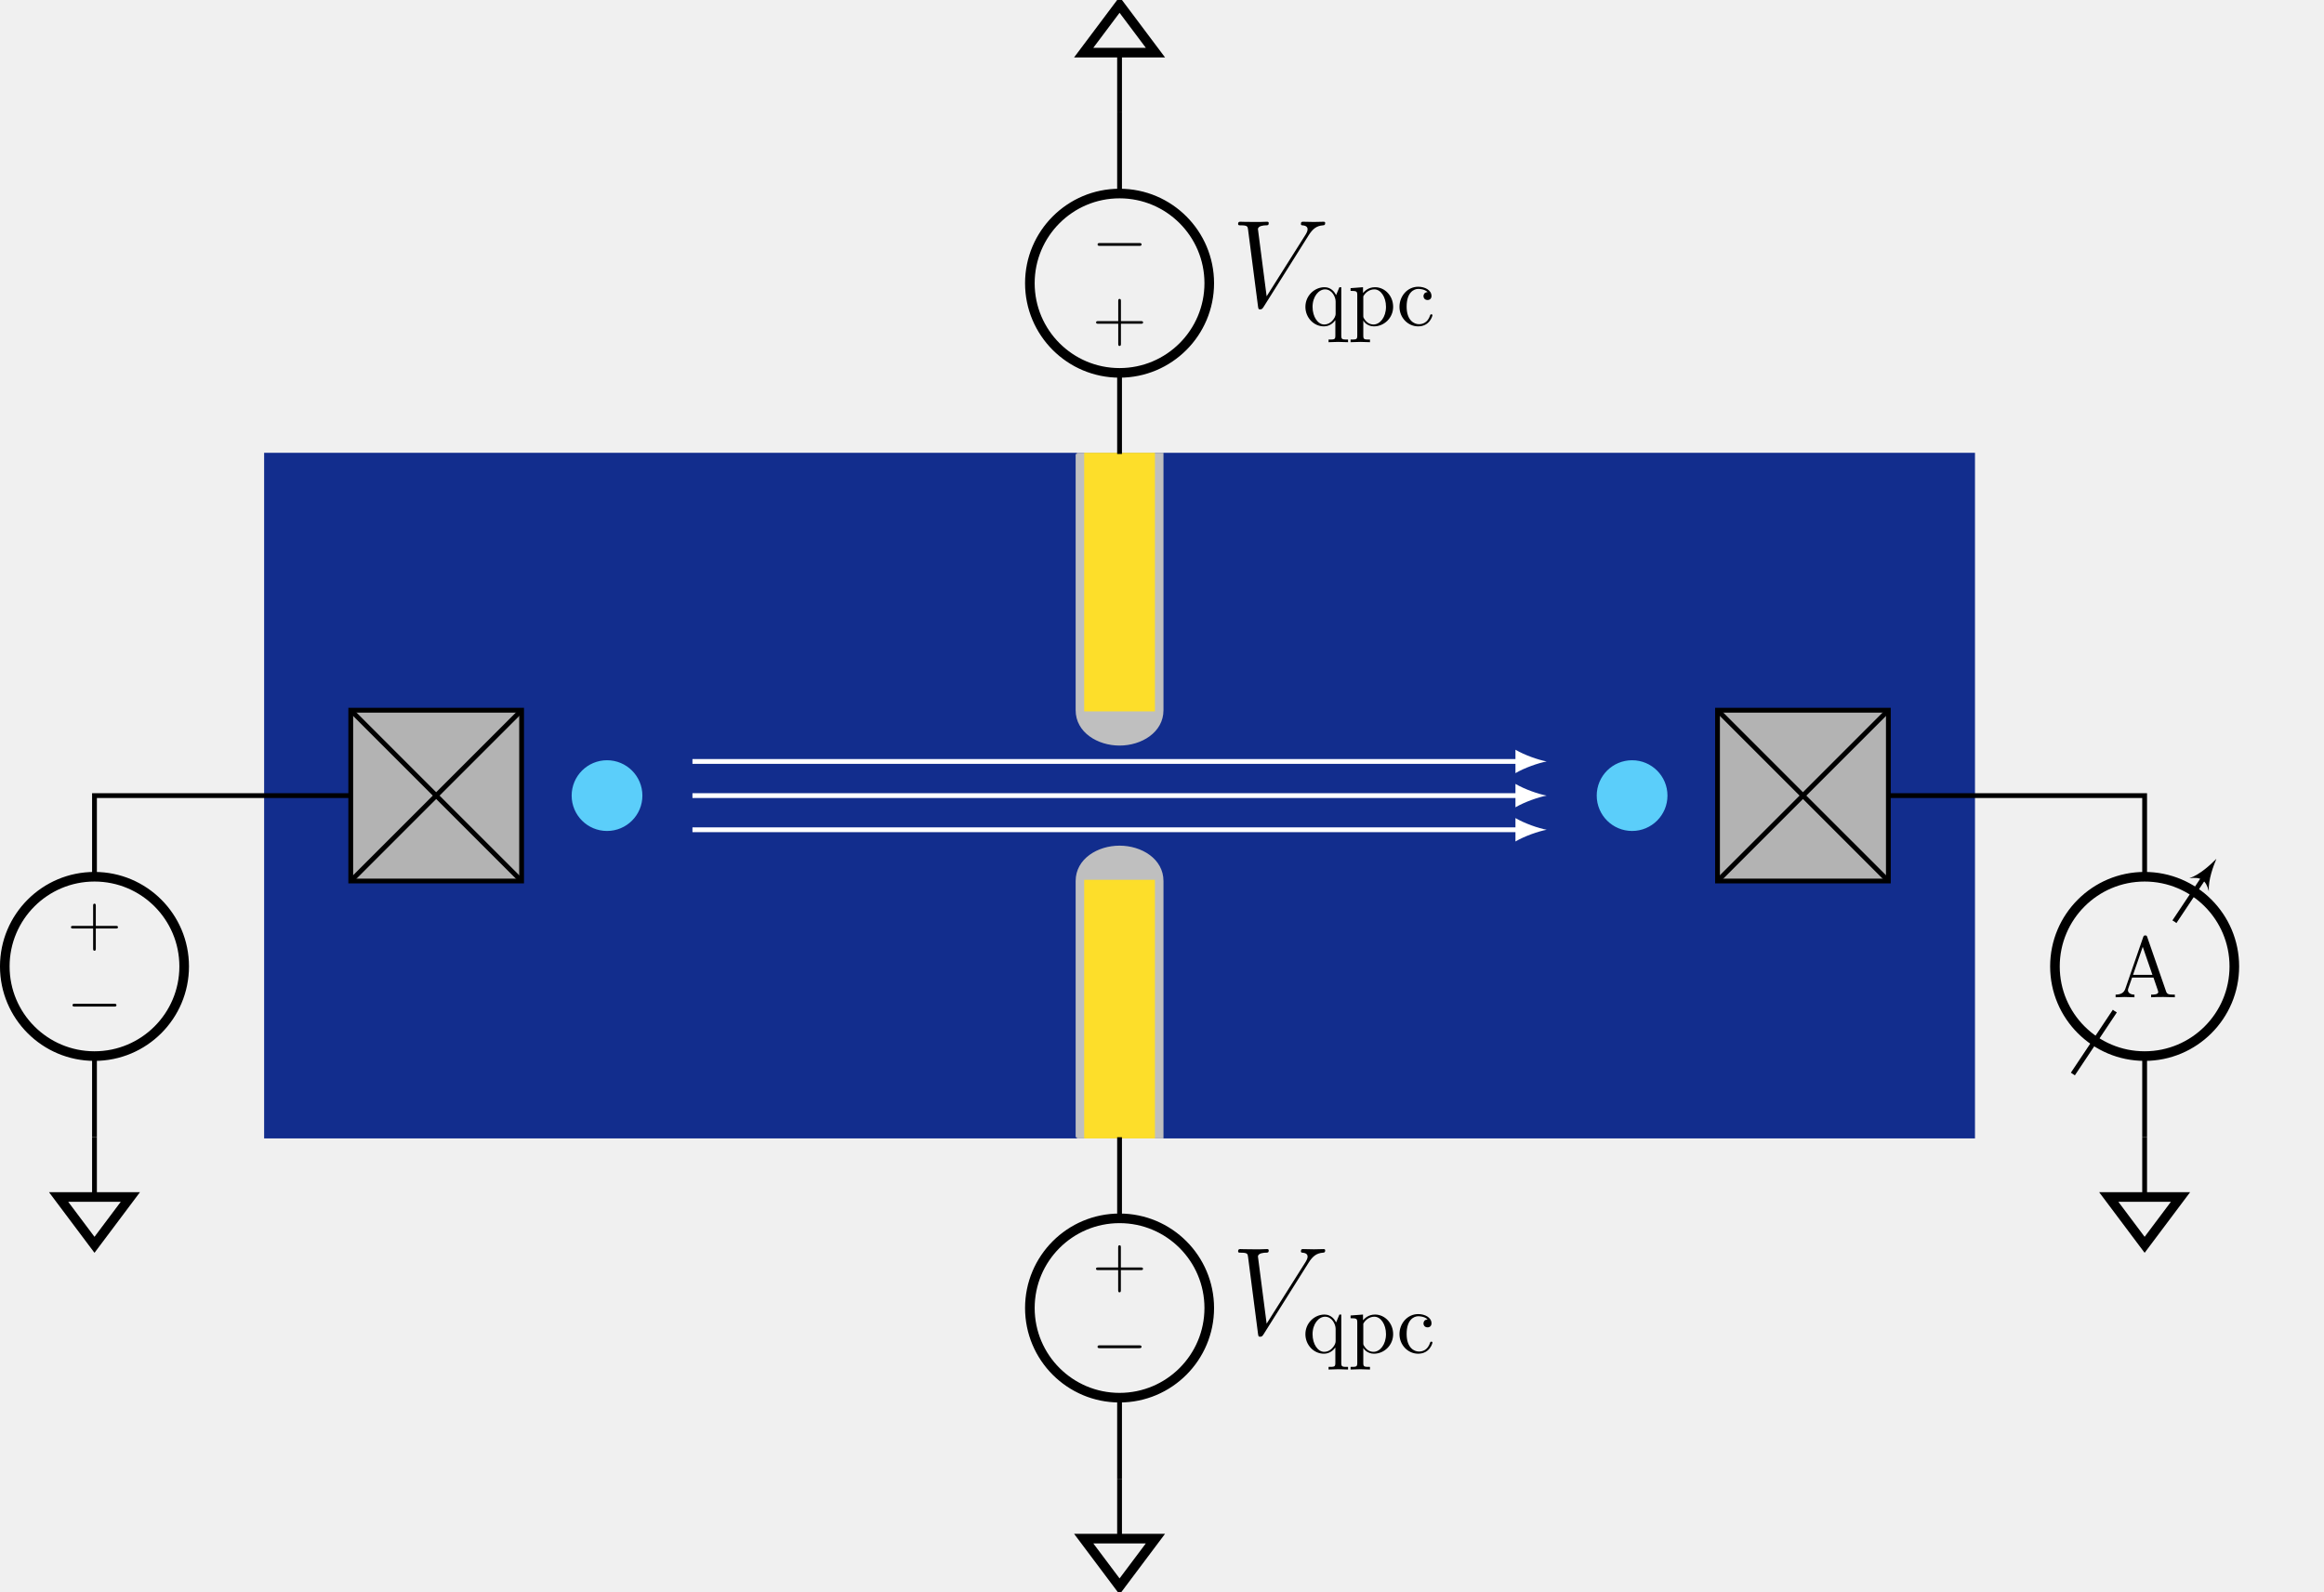
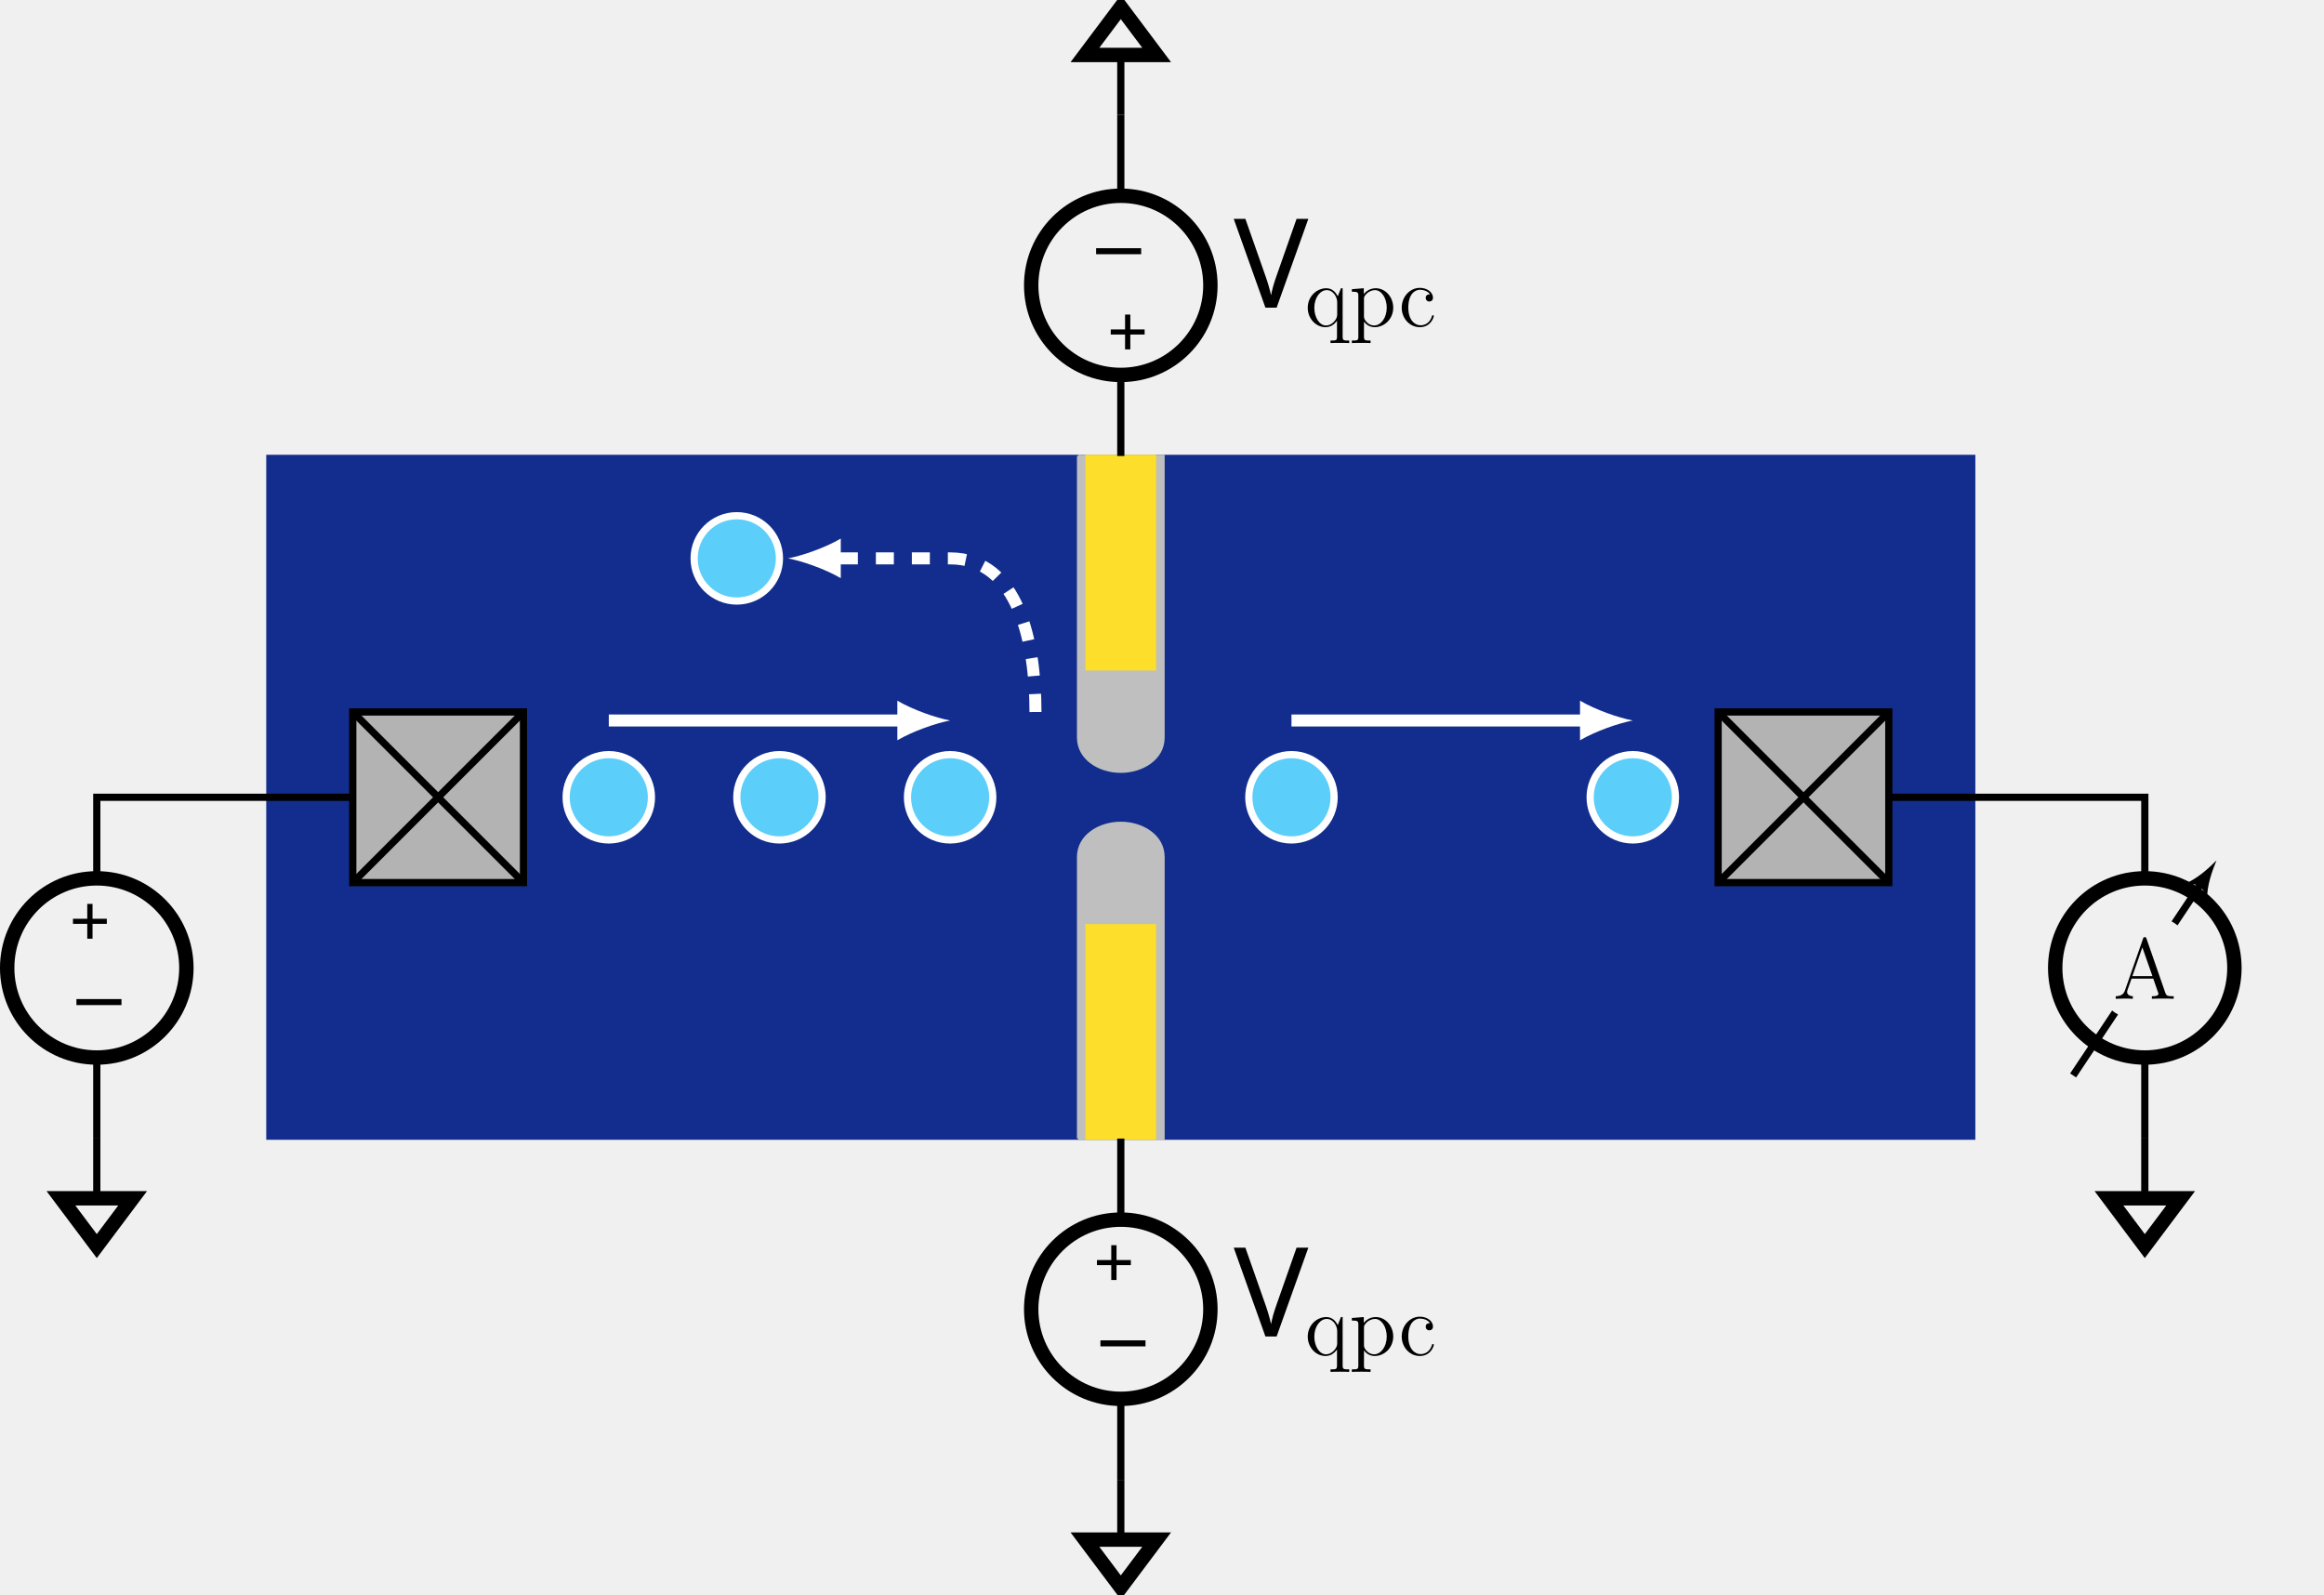
- <svg xmlns="http://www.w3.org/2000/svg" version="1.1" id="svg1" width="514.133" height="352.109" viewBox="0 0 514.133 352.109">
-   <defs id="defs1">
-     <clipPath clipPathUnits="userSpaceOnUse" id="clipPath19">
-       <path d="m 140.316,-58.111 h 59.529 V 1.418 H 140.316 Z m 29.764,38.694 c -4.932,0 -8.929,-3.998 -8.929,-8.929 0,-4.932 3.998,-8.929 8.929,-8.929 4.932,0 8.929,3.998 8.929,8.929 0,4.932 -3.998,8.929 -8.929,8.929 z" transform="translate(2.5000001e-6)" clip-rule="evenodd" id="path19" />
-     </clipPath>
-     <clipPath clipPathUnits="userSpaceOnUse" id="clipPath21">
-       <path d="m 140.316,-58.111 h 59.529 V 1.418 H 140.316 Z m 29.764,38.694 c -4.932,0 -8.929,-3.998 -8.929,-8.929 0,-4.932 3.998,-8.929 8.929,-8.929 4.932,0 8.929,3.998 8.929,8.929 0,4.932 -3.998,8.929 -8.929,8.929 z" transform="matrix(0.5547165,-0.8320898,0.8320898,0.5547165,-89.11548,157.2472)" clip-rule="evenodd" id="path21" />
+ <svg xmlns="http://www.w3.org/2000/svg" version="1.1" id="svg2" xml:space="preserve" width="514.665" height="353.172" viewBox="0 0 514.665 353.172">
+   <defs id="defs6">
+     <clipPath clipPathUnits="userSpaceOnUse" id="clipPath152">
+       <path d="m 140.316,-58.111 h 59.529 V 1.418 H 140.316 Z m 29.764,38.694 c -4.932,0 -8.929,-3.998 -8.929,-8.929 0,-4.932 3.998,-8.929 8.929,-8.929 4.932,0 8.929,3.998 8.929,8.929 0,4.932 -3.998,8.929 -8.929,8.929 z" clip-rule="evenodd" id="path150" />
    </clipPath>
  </defs>
-   <g id="g1">
-     <path id="path1" d="M -141.734,-56.694 V 56.694 H 141.734 V -56.694 Z" style="fill:#122d8d;fill-opacity:1;fill-rule:nonzero;stroke:#122d8d;stroke-width:0.399;stroke-linecap:butt;stroke-linejoin:miter;stroke-miterlimit:10;stroke-dasharray:none;stroke-opacity:1" transform="matrix(1.333333,0,0,-1.333333,247.6773,176.0547)" />
-     <path id="path2" d="M -127.561,-14.173 V 14.173 h 28.347 v -28.347 z" style="fill:#b3b3b3;fill-opacity:1;fill-rule:nonzero;stroke:#000000;stroke-width:0.797;stroke-linecap:butt;stroke-linejoin:miter;stroke-miterlimit:10;stroke-dasharray:none;stroke-opacity:1" transform="matrix(1.333333,0,0,-1.333333,247.6773,176.0547)" />
-     <path id="path3" d="M 127.561,-14.173 V 14.173 h -28.347 v -28.347 z" style="fill:#b3b3b3;fill-opacity:1;fill-rule:nonzero;stroke:#000000;stroke-width:0.797;stroke-linecap:butt;stroke-linejoin:miter;stroke-miterlimit:10;stroke-dasharray:none;stroke-opacity:1" transform="matrix(1.333333,0,0,-1.333333,247.6773,176.0547)" />
-     <path id="path4" d="m -127.561,-14.173 28.347,28.347 m -28.347,-1e-5 28.347,-28.347" style="fill:none;stroke:#000000;stroke-width:0.797;stroke-linecap:butt;stroke-linejoin:miter;stroke-miterlimit:10;stroke-dasharray:none;stroke-opacity:1" transform="matrix(1.333333,0,0,-1.333333,247.6773,176.0547)" />
-     <path id="path5" d="M 127.561,-14.173 99.214,14.173 m 28.347,-1e-5 -28.347,-28.347" style="fill:none;stroke:#000000;stroke-width:0.797;stroke-linecap:butt;stroke-linejoin:miter;stroke-miterlimit:10;stroke-dasharray:none;stroke-opacity:1" transform="matrix(1.333333,0,0,-1.333333,247.6773,176.0547)" />
-     <path id="path6" d="M -7.087,56.694 V 14.173 c 0,-3.551 3.536,-5.669 7.087,-5.669 3.551,0 7.087,2.118 7.087,5.669 V 56.694 H -7.087" style="fill:#bfbfbf;fill-opacity:1;fill-rule:nonzero;stroke:#bfbfbf;stroke-width:0.399;stroke-linecap:butt;stroke-linejoin:miter;stroke-miterlimit:10;stroke-dasharray:none;stroke-opacity:1" transform="matrix(1.333333,0,0,-1.333333,247.6773,176.0547)" />
-     <path id="path7" d="m -7.087,-56.694 v 42.52 c 0,3.551 3.536,5.669 7.087,5.669 3.551,0 7.087,-2.118 7.087,-5.669 V -56.694 H -7.087" style="fill:#bfbfbf;fill-opacity:1;fill-rule:nonzero;stroke:#bfbfbf;stroke-width:0.399;stroke-linecap:butt;stroke-linejoin:miter;stroke-miterlimit:10;stroke-dasharray:none;stroke-opacity:1" transform="matrix(1.333333,0,0,-1.333333,247.6773,176.0547)" />
-     <path id="path8" d="M -5.669,56.694 V 14.173 H 5.669 v 42.52 z" style="fill:#fdde2a;fill-opacity:1;fill-rule:nonzero;stroke:#fdde2a;stroke-width:0.399;stroke-linecap:butt;stroke-linejoin:miter;stroke-miterlimit:10;stroke-dasharray:none;stroke-opacity:1" transform="matrix(1.333333,0,0,-1.333333,247.6773,176.0547)" />
-     <path id="path9" d="M -5.669,-56.694 V -14.173 H 5.669 v -42.52 z" style="fill:#fdde2a;fill-opacity:1;fill-rule:nonzero;stroke:#fdde2a;stroke-width:0.399;stroke-linecap:butt;stroke-linejoin:miter;stroke-miterlimit:10;stroke-dasharray:none;stroke-opacity:1" transform="matrix(1.333333,0,0,-1.333333,247.6773,176.0547)" />
-     <path id="path10" d="m -127.561,0 h -42.52 l 1e-5,-13.465 m 0,-29.764 -1e-5,-13.465" style="fill:none;stroke:#000000;stroke-width:0.797;stroke-linecap:butt;stroke-linejoin:miter;stroke-miterlimit:10;stroke-dasharray:none;stroke-opacity:1" transform="matrix(1.333333,0,0,-1.333333,247.6773,176.0547)" />
-     <path id="path11" d="m -155.199,-28.347 c 0,8.219 -6.663,14.882 -14.882,14.882 -8.219,0 -14.882,-6.663 -14.882,-14.882 0,-8.219 6.663,-14.882 14.882,-14.882 8.219,0 14.882,6.663 14.882,14.882 z" style="fill:none;stroke:#000000;stroke-width:1.594;stroke-linecap:butt;stroke-linejoin:miter;stroke-miterlimit:10;stroke-dasharray:none;stroke-opacity:1" transform="matrix(1.333333,0,0,-1.333333,247.6773,176.0547)" />
-     <path id="path12" d="m 7.875,-2.754 c 0.211,0 0.422,0 0.422,-0.234 0,-0.234 -0.211,-0.234 -0.422,-0.234 h -6.469 c -0.199,0 -0.41,0 -0.41,0.234 0,0.234 0.211,0.234 0.41,0.234 z m 0,0" style="fill:#000000;fill-opacity:1;fill-rule:nonzero;stroke:none" aria-label="−" transform="matrix(1.333333,0,0,1.333333,14.70667,226.4107)" />
-     <path id="path13" d="m 4.769,-2.765 h 3.305 c 0.164,0 0.375,0 0.375,-0.211 0,-0.223 -0.199,-0.223 -0.375,-0.223 H 4.769 v -3.305 c 0,-0.164 0,-0.387 -0.211,-0.387 -0.234,0 -0.234,0.211 -0.234,0.387 v 3.305 H 1.031 c -0.176,0 -0.387,0 -0.387,0.211 0,0.223 0.199,0.223 0.387,0.223 h 3.293 v 3.305 c 0,0.164 0,0.387 0.223,0.387 0.223,0 0.223,-0.211 0.223,-0.387 z m 0,0" style="fill:#000000;fill-opacity:1;fill-rule:nonzero;stroke:none" aria-label="+" transform="matrix(1.333333,0,0,1.333333,14.836,209.148)" />
-     <path id="path14" d="m -170.081,-56.694 v -9.921" style="fill:none;stroke:#000000;stroke-width:0.797;stroke-linecap:butt;stroke-linejoin:miter;stroke-miterlimit:10;stroke-dasharray:none;stroke-opacity:1" transform="matrix(1.333333,0,0,-1.333333,247.6773,176.0547)" />
-     <path id="path15" d="m -176.034,-66.615 h 11.906 l -5.953,-7.937 z" style="fill:none;stroke:#000000;stroke-width:1.594;stroke-linecap:butt;stroke-linejoin:miter;stroke-miterlimit:10;stroke-dasharray:none;stroke-opacity:1" transform="matrix(1.333333,0,0,-1.333333,247.6773,176.0547)" />
-     <path id="path16" d="m 127.561,0 h 42.52 l -1e-5,-13.465 m 0,-29.764 1e-5,-13.465" style="fill:none;stroke:#000000;stroke-width:0.797;stroke-linecap:butt;stroke-linejoin:miter;stroke-miterlimit:10;stroke-dasharray:none;stroke-opacity:1" transform="matrix(1.333333,0,0,-1.333333,247.6773,176.0547)" />
-     <path id="path17" d="m 184.963,-28.347 c 0,8.219 -6.663,14.882 -14.882,14.882 -8.219,0 -14.882,-6.663 -14.882,-14.882 0,-8.219 6.663,-14.882 14.882,-14.882 8.219,0 14.882,6.663 14.882,14.882 z" style="fill:none;stroke:#000000;stroke-width:1.594;stroke-linecap:butt;stroke-linejoin:miter;stroke-miterlimit:10;stroke-dasharray:none;stroke-opacity:1" transform="matrix(1.333333,0,0,-1.333333,247.6773,176.0547)" />
-     <path id="path18" d="m 158.175,-46.205 22.087,33.131" style="fill:none;stroke:#000000;stroke-width:0.797;stroke-linecap:butt;stroke-linejoin:miter;stroke-miterlimit:10;stroke-dasharray:none;stroke-opacity:1" transform="matrix(1.333333,0,0,-1.333333,247.6773,176.0547)" clip-path="url(#clipPath19)" />
-     <path id="path20" d="m 3.108,0 c -1.295,0.259 -3.626,0.777 -5.181,1.943 1.295,-1.425 1.295,-2.461 0,-3.885 C -0.518,-0.777 1.813,-0.259 3.108,0 Z" style="fill:#000000;fill-opacity:1;fill-rule:evenodd;stroke:none" transform="matrix(0.73956,-1.10936,-1.10936,-0.73956,488.0273,193.4872)" clip-path="url(#clipPath21)" />
-     <text id="text21" xml:space="preserve" transform="matrix(1.333333,0,0,1.333333,467.428,220.6787)">
-       <tspan id="tspan21" style="font-variant:normal;font-weight:normal;font-size:14.346px;font-family:'Latin Modern Roman';writing-mode:lr-tb;fill:#000000;fill-opacity:1;fill-rule:nonzero;stroke:none" x="0" y="0">A</tspan>
-     </text>
-     <path id="path22" d="m 170.081,-56.694 v -9.921" style="fill:none;stroke:#000000;stroke-width:0.797;stroke-linecap:butt;stroke-linejoin:miter;stroke-miterlimit:10;stroke-dasharray:none;stroke-opacity:1" transform="matrix(1.333333,0,0,-1.333333,247.6773,176.0547)" />
-     <path id="path23" d="m 164.128,-66.615 h 11.906 l -5.953,-7.937 z" style="fill:none;stroke:#000000;stroke-width:1.594;stroke-linecap:butt;stroke-linejoin:miter;stroke-miterlimit:10;stroke-dasharray:none;stroke-opacity:1" transform="matrix(1.333333,0,0,-1.333333,247.6773,176.0547)" />
-     <path id="path24" d="M -70.867,5.669 H 66.205" style="fill:none;stroke:#ffffff;stroke-width:0.797;stroke-linecap:butt;stroke-linejoin:miter;stroke-miterlimit:10;stroke-dasharray:none;stroke-opacity:1" transform="matrix(1.333333,0,0,-1.333333,247.6773,176.0547)" />
-     <path id="path25" d="M 4.662,0 C 3.281,0.259 1.036,1.036 -0.518,1.943 V -1.943 C 1.036,-1.036 3.281,-0.259 4.662,0" style="fill:#ffffff;fill-opacity:1;fill-rule:nonzero;stroke:none" transform="matrix(1.333333,0,0,-1.333333,335.95,168.4956)" />
-     <path id="path26" d="M -70.867,-5.669 H 66.205" style="fill:none;stroke:#ffffff;stroke-width:0.797;stroke-linecap:butt;stroke-linejoin:miter;stroke-miterlimit:10;stroke-dasharray:none;stroke-opacity:1" transform="matrix(1.333333,0,0,-1.333333,247.6773,176.0547)" />
-     <path id="path27" d="M 4.662,0 C 3.281,0.259 1.036,1.036 -0.518,1.943 V -1.943 C 1.036,-1.036 3.281,-0.259 4.662,0" style="fill:#ffffff;fill-opacity:1;fill-rule:nonzero;stroke:none" transform="matrix(1.333333,0,0,-1.333333,335.95,183.6137)" />
-     <path id="path28" d="M -70.867,0 H 66.205" style="fill:none;stroke:#ffffff;stroke-width:0.797;stroke-linecap:butt;stroke-linejoin:miter;stroke-miterlimit:10;stroke-dasharray:none;stroke-opacity:1" transform="matrix(1.333333,0,0,-1.333333,247.6773,176.0547)" />
-     <path id="path29" d="M 4.662,0 C 3.281,0.259 1.036,1.036 -0.518,1.943 V -1.943 C 1.036,-1.036 3.281,-0.259 4.662,0" style="fill:#ffffff;fill-opacity:1;fill-rule:nonzero;stroke:none" transform="matrix(1.333333,0,0,-1.333333,335.95,176.0547)" />
-     <path id="path30" d="m -79.371,0 c 0,3.131 -2.538,5.669 -5.669,5.669 -3.131,0 -5.669,-2.538 -5.669,-5.669 0,-3.131 2.538,-5.669 5.669,-5.669 3.131,0 5.669,2.538 5.669,5.669 z" style="fill:#5bcefa;fill-opacity:1;fill-rule:nonzero;stroke:#5bcefa;stroke-width:0.399;stroke-linecap:butt;stroke-linejoin:miter;stroke-miterlimit:10;stroke-dasharray:none;stroke-opacity:1" transform="matrix(1.333333,0,0,-1.333333,247.6773,176.0547)" />
-     <path id="path31" d="m 90.71,0 c 0,3.131 -2.538,5.669 -5.669,5.669 -3.131,0 -5.669,-2.538 -5.669,-5.669 0,-3.131 2.538,-5.669 5.669,-5.669 3.131,0 5.669,2.538 5.669,5.669 z" style="fill:#5bcefa;fill-opacity:1;fill-rule:nonzero;stroke:#5bcefa;stroke-width:0.399;stroke-linecap:butt;stroke-linejoin:miter;stroke-miterlimit:10;stroke-dasharray:none;stroke-opacity:1" transform="matrix(1.333333,0,0,-1.333333,247.6773,176.0547)" />
-     <path id="path32" d="m 0,56.694 v 13.465 m 0,29.764 v 13.465" style="fill:none;stroke:#000000;stroke-width:0.797;stroke-linecap:butt;stroke-linejoin:miter;stroke-miterlimit:10;stroke-dasharray:none;stroke-opacity:1" transform="matrix(1.333333,0,0,-1.333333,247.6773,176.0547)" />
-     <path id="path33" d="m 12.785,-11.812 c 0.703,-1.125 1.348,-1.617 2.402,-1.699 0.199,-0.023 0.375,-0.023 0.375,-0.387 0,-0.094 -0.047,-0.211 -0.234,-0.211 -0.375,0 -1.254,0.035 -1.629,0.035 -0.598,0 -1.219,-0.035 -1.805,-0.035 -0.164,0 -0.363,0 -0.363,0.387 0,0.188 0.188,0.211 0.27,0.211 0.762,0.059 0.844,0.434 0.844,0.68 0,0.316 -0.293,0.785 -0.305,0.809 L 5.847,-1.734 4.406,-12.867 c 0,-0.598 1.066,-0.645 1.301,-0.645 0.305,0 0.492,0 0.492,-0.387 0,-0.211 -0.223,-0.211 -0.293,-0.211 -0.352,0 -0.762,0.035 -1.113,0.035 H 3.632 c -1.5,0 -2.121,-0.035 -2.145,-0.035 -0.129,0 -0.375,0 -0.375,0.375 0,0.223 0.152,0.223 0.48,0.223 1.055,0 1.113,0.188 1.172,0.703 l 1.652,12.75 c 0.07,0.434 0.07,0.492 0.352,0.492 0.246,0 0.352,-0.059 0.562,-0.387 z m 0,0" style="fill:#000000;fill-opacity:1;fill-rule:nonzero;stroke:none" aria-label="V" transform="matrix(1.333333,0,0,1.333333,272.4187,67.87867)" />
-     <text id="text33" xml:space="preserve" transform="matrix(1.333333,0,0,1.333333,288.1453,72.012)">
-       <tspan id="tspan33" style="font-variant:normal;font-weight:normal;font-size:14.346px;font-family:'Latin Modern Roman';writing-mode:lr-tb;fill:#000000;fill-opacity:1;fill-rule:nonzero;stroke:none" x="0" y="0">qp</tspan>
-     </text>
-     <text id="text34" xml:space="preserve" transform="matrix(1.333333,0,0,1.333333,308.9569,72.012)">
-       <tspan id="tspan34" style="font-variant:normal;font-weight:normal;font-size:14.346px;font-family:'Latin Modern Roman';writing-mode:lr-tb;fill:#000000;fill-opacity:1;fill-rule:nonzero;stroke:none" x="0" y="0">c</tspan>
-     </text>
-     <path id="path34" d="m -14.882,85.04 c 0,-8.219 6.663,-14.882 14.882,-14.882 8.219,0 14.882,6.663 14.882,14.882 0,8.219 -6.663,14.882 -14.882,14.882 -8.219,0 -14.882,-6.663 -14.882,-14.882 z" style="fill:none;stroke:#000000;stroke-width:1.594;stroke-linecap:butt;stroke-linejoin:miter;stroke-miterlimit:10;stroke-dasharray:none;stroke-opacity:1" transform="matrix(1.333333,0,0,-1.333333,247.6773,176.0547)" />
-     <path id="path35" d="m 7.876,-2.755 c 0.211,0 0.422,0 0.422,-0.234 0,-0.234 -0.211,-0.234 -0.422,-0.234 H 1.407 c -0.199,0 -0.41,0 -0.41,0.234 0,0.234 0.211,0.234 0.41,0.234 z m 0,0" style="fill:#000000;fill-opacity:1;fill-rule:nonzero;stroke:none" aria-label="−" transform="matrix(-1.333333,0,0,-1.333333,253.876,50.108)" />
-     <path id="path36" d="m 4.77,-2.766 h 3.305 c 0.164,0 0.375,0 0.375,-0.211 0,-0.223 -0.199,-0.223 -0.375,-0.223 H 4.77 v -3.305 c 0,-0.164 0,-0.387 -0.211,-0.387 -0.234,0 -0.234,0.211 -0.234,0.387 v 3.305 H 1.032 c -0.176,0 -0.387,0 -0.387,0.211 0,0.223 0.199,0.223 0.387,0.223 h 3.293 v 3.305 c 0,0.164 0,0.387 0.223,0.387 0.223,0 0.223,-0.211 0.223,-0.387 z m 0,0" style="fill:#000000;fill-opacity:1;fill-rule:nonzero;stroke:none" aria-label="+" transform="matrix(-1.333333,0,0,-1.333333,253.7467,67.37067)" />
-     <path id="path37" d="m 0,113.387 v 9.921" style="fill:none;stroke:#000000;stroke-width:0.797;stroke-linecap:butt;stroke-linejoin:miter;stroke-miterlimit:10;stroke-dasharray:none;stroke-opacity:1" transform="matrix(1.333333,0,0,-1.333333,247.6773,176.0547)" />
-     <path id="path38" d="M 5.953,123.309 H -5.953 L 0,131.246 Z" style="fill:none;stroke:#000000;stroke-width:1.594;stroke-linecap:butt;stroke-linejoin:miter;stroke-miterlimit:10;stroke-dasharray:none;stroke-opacity:1" transform="matrix(1.333333,0,0,-1.333333,247.6773,176.0547)" />
-     <path id="path39" d="m 0,-56.694 v -13.465 m 0,-29.764 v -13.465" style="fill:none;stroke:#000000;stroke-width:0.797;stroke-linecap:butt;stroke-linejoin:miter;stroke-miterlimit:10;stroke-dasharray:none;stroke-opacity:1" transform="matrix(1.333333,0,0,-1.333333,247.6773,176.0547)" />
-     <path id="path40" d="m 12.785,-11.811 c 0.703,-1.125 1.348,-1.617 2.402,-1.699 0.199,-0.023 0.375,-0.023 0.375,-0.387 0,-0.094 -0.047,-0.211 -0.234,-0.211 -0.375,0 -1.254,0.035 -1.629,0.035 -0.598,0 -1.219,-0.035 -1.805,-0.035 -0.164,0 -0.363,0 -0.363,0.387 0,0.188 0.188,0.211 0.27,0.211 0.762,0.059 0.844,0.434 0.844,0.68 0,0.316 -0.293,0.785 -0.305,0.809 L 5.847,-1.733 4.406,-12.866 c 0,-0.598 1.066,-0.645 1.301,-0.645 0.305,0 0.492,0 0.492,-0.387 0,-0.211 -0.223,-0.211 -0.293,-0.211 -0.352,0 -0.762,0.035 -1.113,0.035 H 3.632 c -1.5,0 -2.121,-0.035 -2.145,-0.035 -0.129,0 -0.375,0 -0.375,0.375 0,0.223 0.152,0.223 0.48,0.223 1.055,0 1.113,0.188 1.172,0.703 l 1.652,12.75 c 0.07,0.434 0.07,0.492 0.352,0.492 0.246,0 0.352,-0.059 0.562,-0.387 z m 0,0" style="fill:#000000;fill-opacity:1;fill-rule:nonzero;stroke:none" aria-label="V" transform="matrix(1.333333,0,0,1.333333,272.4187,295.2133)" />
-     <text id="text40" xml:space="preserve" transform="matrix(1.333333,0,0,1.333333,288.1453,299.3453)">
-       <tspan id="tspan40" style="font-variant:normal;font-weight:normal;font-size:14.346px;font-family:'Latin Modern Roman';writing-mode:lr-tb;fill:#000000;fill-opacity:1;fill-rule:nonzero;stroke:none" x="0" y="0">qp</tspan>
-     </text>
-     <text id="text41" xml:space="preserve" transform="matrix(1.333333,0,0,1.333333,308.9569,299.3453)">
-       <tspan id="tspan41" style="font-variant:normal;font-weight:normal;font-size:14.346px;font-family:'Latin Modern Roman';writing-mode:lr-tb;fill:#000000;fill-opacity:1;fill-rule:nonzero;stroke:none" x="0" y="0">c</tspan>
-     </text>
-     <path id="path41" d="m 14.882,-85.04 c 0,8.219 -6.663,14.882 -14.882,14.882 -8.219,0 -14.882,-6.663 -14.882,-14.882 0,-8.219 6.663,-14.882 14.882,-14.882 8.219,0 14.882,6.663 14.882,14.882 z" style="fill:none;stroke:#000000;stroke-width:1.594;stroke-linecap:butt;stroke-linejoin:miter;stroke-miterlimit:10;stroke-dasharray:none;stroke-opacity:1" transform="matrix(1.333333,0,0,-1.333333,247.6773,176.0547)" />
-     <path id="path42" d="m 7.874,-2.755 c 0.211,0 0.422,0 0.422,-0.234 0,-0.234 -0.211,-0.234 -0.422,-0.234 h -6.469 c -0.199,0 -0.41,0 -0.41,0.234 0,0.234 0.211,0.234 0.41,0.234 z m 0,0" style="fill:#000000;fill-opacity:1;fill-rule:nonzero;stroke:none" aria-label="−" transform="matrix(1.333333,0,0,1.333333,241.4773,302.0013)" />
-     <path id="path43" d="m 4.769,-2.766 h 3.305 c 0.164,0 0.375,0 0.375,-0.211 0,-0.223 -0.199,-0.223 -0.375,-0.223 H 4.769 v -3.305 c 0,-0.164 0,-0.387 -0.211,-0.387 -0.234,0 -0.234,0.211 -0.234,0.387 v 3.305 H 1.03 c -0.176,0 -0.387,0 -0.387,0.211 0,0.223 0.199,0.223 0.387,0.223 h 3.293 v 3.305 c 0,0.164 0,0.387 0.223,0.387 0.223,0 0.223,-0.211 0.223,-0.387 z m 0,0" style="fill:#000000;fill-opacity:1;fill-rule:nonzero;stroke:none" aria-label="+" transform="matrix(1.333333,0,0,1.333333,241.6067,284.7387)" />
-     <path id="path44" d="m 0,-113.387 v -9.921" style="fill:none;stroke:#000000;stroke-width:0.797;stroke-linecap:butt;stroke-linejoin:miter;stroke-miterlimit:10;stroke-dasharray:none;stroke-opacity:1" transform="matrix(1.333333,0,0,-1.333333,247.6773,176.0547)" />
-     <path id="path45" d="M -5.953,-123.309 H 5.953 L 0,-131.246 Z" style="fill:none;stroke:#000000;stroke-width:1.594;stroke-linecap:butt;stroke-linejoin:miter;stroke-miterlimit:10;stroke-dasharray:none;stroke-opacity:1" transform="matrix(1.333333,0,0,-1.333333,247.6773,176.0547)" />
+   <g id="g8" transform="matrix(1.333333,0,0,-1.333333,0,353.172)">
+     <g id="g10" transform="translate(186.156,132.44)">
+       <g id="g12">
+         <g id="g14">
+           <g id="g16">
+             <path d="M -141.734,-56.694 V 56.694 H 141.734 V -56.694 Z" style="fill:#122d8d;fill-opacity:1;fill-rule:nonzero;stroke:#122d8d;stroke-width:0.399;stroke-linecap:butt;stroke-linejoin:miter;stroke-miterlimit:10;stroke-dasharray:none;stroke-opacity:1" id="path18" />
+           </g>
+           <g id="g20">
+             <path d="M -127.561,-14.173 V 14.173 h 28.347 v -28.347 z" style="fill:#b3b3b3;fill-opacity:1;fill-rule:nonzero;stroke:#000000;stroke-width:1.196;stroke-linecap:butt;stroke-linejoin:miter;stroke-miterlimit:10;stroke-dasharray:none;stroke-opacity:1" id="path22" />
+           </g>
+           <g id="g24">
+             <path d="M 127.561,-14.173 V 14.173 h -28.347 v -28.347 z" style="fill:#b3b3b3;fill-opacity:1;fill-rule:nonzero;stroke:#000000;stroke-width:1.196;stroke-linecap:butt;stroke-linejoin:miter;stroke-miterlimit:10;stroke-dasharray:none;stroke-opacity:1" id="path26" />
+           </g>
+           <g id="g28">
+             <path d="m -127.561,-14.173 28.347,28.347 m -28.347,-1e-5 28.347,-28.347" style="fill:none;stroke:#000000;stroke-width:1.196;stroke-linecap:butt;stroke-linejoin:miter;stroke-miterlimit:10;stroke-dasharray:none;stroke-opacity:1" id="path30" />
+           </g>
+           <g id="g32">
+             <path d="M 127.561,-14.173 99.214,14.173 m 28.347,-1e-5 -28.347,-28.347" style="fill:none;stroke:#000000;stroke-width:1.196;stroke-linecap:butt;stroke-linejoin:miter;stroke-miterlimit:10;stroke-dasharray:none;stroke-opacity:1" id="path34" />
+           </g>
+           <g id="g36">
+             <path d="M -7.087,56.694 V 9.922 c 0,-3.551 3.536,-5.669 7.087,-5.669 3.551,0 7.087,2.118 7.087,5.669 V 56.694 H -7.087" style="fill:#bfbfbf;fill-opacity:1;fill-rule:nonzero;stroke:#bfbfbf;stroke-width:0.399;stroke-linecap:butt;stroke-linejoin:miter;stroke-miterlimit:10;stroke-dasharray:none;stroke-opacity:1" id="path38" />
+           </g>
+           <g id="g40">
+             <path d="m -7.087,-56.694 v 46.772 c 0,3.551 3.536,5.669 7.087,5.669 3.551,0 7.087,-2.118 7.087,-5.669 V -56.694 H -7.087" style="fill:#bfbfbf;fill-opacity:1;fill-rule:nonzero;stroke:#bfbfbf;stroke-width:0.399;stroke-linecap:butt;stroke-linejoin:miter;stroke-miterlimit:10;stroke-dasharray:none;stroke-opacity:1" id="path42" />
+           </g>
+           <g id="g44">
+             <path d="M -5.669,56.694 V 21.26 H 5.669 v 35.434 z" style="fill:#fdde2a;fill-opacity:1;fill-rule:nonzero;stroke:#fdde2a;stroke-width:0.399;stroke-linecap:butt;stroke-linejoin:miter;stroke-miterlimit:10;stroke-dasharray:none;stroke-opacity:1" id="path46" />
+           </g>
+           <g id="g48">
+             <path d="m -5.669,-56.694 v 35.434 H 5.669 v -35.434 z" style="fill:#fdde2a;fill-opacity:1;fill-rule:nonzero;stroke:#fdde2a;stroke-width:0.399;stroke-linecap:butt;stroke-linejoin:miter;stroke-miterlimit:10;stroke-dasharray:none;stroke-opacity:1" id="path50" />
+           </g>
+           <g id="g52">
+             <path d="m -127.561,0 h -42.52 l 1e-5,-13.465 m 0,-29.764 -1e-5,-13.465" style="fill:none;stroke:#000000;stroke-width:1.196;stroke-linecap:butt;stroke-linejoin:miter;stroke-miterlimit:10;stroke-dasharray:none;stroke-opacity:1" id="path54" />
+             <g id="g56" />
+             <g id="g58" />
+             <g id="g60">
+               <path d="m -155.199,-28.347 c 0,8.219 -6.663,14.882 -14.882,14.882 -8.219,0 -14.882,-6.663 -14.882,-14.882 0,-8.219 6.663,-14.882 14.882,-14.882 8.219,0 14.882,6.663 14.882,14.882 z" style="fill:none;stroke:#000000;stroke-width:2.391;stroke-linecap:butt;stroke-linejoin:miter;stroke-miterlimit:10;stroke-dasharray:none;stroke-opacity:1" id="path62" />
+               <g id="g64" transform="translate(-174.728,-37.768)">
+                 <g id="g66" transform="translate(-11.428,-94.672)">
+                   <text transform="matrix(1,0,0,-1,11.428,94.672)" style="font-variant:normal;font-weight:normal;font-size:11.955px;font-family:CMSY10;-inkscape-font-specification:CMSY10;writing-mode:lr-tb;fill:#000000;fill-opacity:1;fill-rule:nonzero;stroke:none" id="text70">
+                     <tspan x="0" y="0" id="tspan68">−</tspan>
+                   </text>
+                   <g id="g72" transform="translate(11.428,94.672)" />
+                 </g>
+                 <g id="g74" transform="translate(174.728,37.768)" />
+               </g>
+               <g id="g76" transform="translate(-174.631,-24.82)">
+                 <g id="g78" transform="translate(-11.525,-107.62)">
+                   <text transform="matrix(1,0,0,-1,11.525,107.62)" style="font-variant:normal;font-weight:normal;font-size:11.955px;font-family:CMR12;-inkscape-font-specification:CMR12;writing-mode:lr-tb;fill:#000000;fill-opacity:1;fill-rule:nonzero;stroke:none" id="text82">
+                     <tspan x="0" y="0" id="tspan80">+</tspan>
+                   </text>
+                   <g id="g84" transform="translate(11.525,107.62)" />
+                 </g>
+                 <g id="g86" transform="translate(174.631,24.82)" />
+               </g>
+               <g id="g88" transform="rotate(-90,-99.213,70.866)">
+                 <g id="g90" />
+                 <g id="g92" transform="translate(170.079,28.347)" />
+               </g>
+             </g>
+             <g id="g94" />
+             <g id="g96" />
+             <g id="g98" />
+             <g id="g100" />
+             <g id="g102" />
+             <g id="g104" />
+             <g id="g106" />
+             <g id="g108" />
+             <g id="g110" />
+             <g id="g112" />
+             <g id="g114" />
+             <g id="g116">
+               <g id="g118" transform="translate(-170.079,-56.693)">
+                 <g id="g120" />
+                 <g id="g122" transform="translate(170.079,56.693)" />
+               </g>
+               <g id="g124">
+                 <g id="g126">
+                   <path d="m -170.081,-56.694 v -9.921" style="fill:none;stroke:#000000;stroke-width:1.196;stroke-linecap:butt;stroke-linejoin:miter;stroke-miterlimit:10;stroke-dasharray:none;stroke-opacity:1" id="path128" />
+                   <path d="m -176.034,-66.615 h 11.906 l -5.953,-7.937 z" style="fill:none;stroke:#000000;stroke-width:2.391;stroke-linecap:butt;stroke-linejoin:miter;stroke-miterlimit:10;stroke-dasharray:none;stroke-opacity:1" id="path130" />
+                 </g>
+               </g>
+             </g>
+           </g>
+           <g id="g132">
+             <path d="m 127.561,0 h 42.52 l -1e-5,-13.465 m 0,-29.764 1e-5,-13.465" style="fill:none;stroke:#000000;stroke-width:1.196;stroke-linecap:butt;stroke-linejoin:miter;stroke-miterlimit:10;stroke-dasharray:none;stroke-opacity:1" id="path134" />
+             <g id="g136" />
+             <g id="g138" />
+             <g id="g140">
+               <path d="m 184.963,-28.347 c 0,8.219 -6.663,14.882 -14.882,14.882 -8.219,0 -14.882,-6.663 -14.882,-14.882 0,-8.219 6.663,-14.882 14.882,-14.882 8.219,0 14.882,6.663 14.882,14.882 z" style="fill:none;stroke:#000000;stroke-width:2.391;stroke-linecap:butt;stroke-linejoin:miter;stroke-miterlimit:10;stroke-dasharray:none;stroke-opacity:1" id="path142" />
+               <g id="g144">
+                 <g id="g146">
+                   <g id="g148" clip-path="url(#clipPath152)">
+                     <path d="M 158.175,-46.205 179.865,-13.671" style="fill:none;stroke:#000000;stroke-width:1.196;stroke-linecap:butt;stroke-linejoin:miter;stroke-miterlimit:10;stroke-dasharray:none;stroke-opacity:1" id="path154" />
+                     <g id="g156" transform="matrix(0.55467,0.83202,-0.83202,0.55467,179.8646,-13.67131)">
+                       <g id="g158">
+                         <path d="m 3.826,0 c -1.594,0.319 -4.463,0.956 -6.376,2.391 1.594,-1.753 1.594,-3.029 0,-4.782 C -0.638,-0.956 2.232,-0.319 3.826,0 Z" style="fill:#000000;fill-opacity:1;fill-rule:evenodd;stroke:none" id="path160" />
+                       </g>
+                     </g>
+                   </g>
+                 </g>
+                 <g id="g162" transform="translate(164.814,-33.469)">
+                   <g id="g164" transform="translate(-350.97,-98.971)">
+                     <text transform="matrix(1,0,0,-1,350.97,98.971)" style="font-variant:normal;font-weight:normal;font-size:14.346px;font-family:LMRoman12;-inkscape-font-specification:LMRoman12-Regular;writing-mode:lr-tb;fill:#000000;fill-opacity:1;fill-rule:nonzero;stroke:none" id="text168">
+                       <tspan x="0" y="0" id="tspan166">A</tspan>
+                     </text>
+                     <g id="g170" transform="translate(350.97,98.971)" />
+                   </g>
+                   <g id="g172" transform="translate(-164.814,33.469)" />
+                 </g>
+               </g>
+               <g id="g174" transform="rotate(-90,70.866,-99.213)">
+                 <g id="g176" />
+                 <g id="g178" transform="translate(-170.079,28.347)" />
+               </g>
+             </g>
+             <g id="g180" />
+             <g id="g182" />
+             <g id="g184">
+               <g id="g186" transform="translate(170.079,-56.693)">
+                 <g id="g188" />
+                 <g id="g190" transform="translate(-170.079,56.693)" />
+               </g>
+               <g id="g192">
+                 <g id="g194">
+                   <path d="m 170.081,-56.694 v -9.921" style="fill:none;stroke:#000000;stroke-width:1.196;stroke-linecap:butt;stroke-linejoin:miter;stroke-miterlimit:10;stroke-dasharray:none;stroke-opacity:1" id="path196" />
+                   <path d="m 164.128,-66.615 h 11.906 l -5.953,-7.937 z" style="fill:none;stroke:#000000;stroke-width:2.391;stroke-linecap:butt;stroke-linejoin:miter;stroke-miterlimit:10;stroke-dasharray:none;stroke-opacity:1" id="path198" />
+                 </g>
+               </g>
+             </g>
+           </g>
+           <g id="g200">
+             <path d="m -85.04,12.756 h 48.803" style="fill:none;stroke:#ffffff;stroke-width:1.993;stroke-linecap:butt;stroke-linejoin:miter;stroke-miterlimit:10;stroke-dasharray:none;stroke-opacity:1" id="path202" />
+             <g id="g204" transform="translate(-36.23737,12.75595)">
+               <g id="g206">
+                 <path d="M 7.891,0 C 5.553,0.438 1.753,1.753 -0.877,3.288 V -3.288 C 1.753,-1.753 5.553,-0.438 7.891,0" style="fill:#ffffff;fill-opacity:1;fill-rule:nonzero;stroke:none" id="path208" />
+               </g>
+             </g>
+           </g>
+           <g id="g210">
+             <path d="M 28.347,12.756 H 77.15" style="fill:none;stroke:#ffffff;stroke-width:1.993;stroke-linecap:butt;stroke-linejoin:miter;stroke-miterlimit:10;stroke-dasharray:none;stroke-opacity:1" id="path212" />
+             <g id="g214" transform="translate(77.14987,12.75595)">
+               <g id="g216">
+                 <path d="M 7.891,0 C 5.553,0.438 1.753,1.753 -0.877,3.288 V -3.288 C 1.753,-1.753 5.553,-0.438 7.891,0" style="fill:#ffffff;fill-opacity:1;fill-rule:nonzero;stroke:none" id="path218" />
+               </g>
+             </g>
+           </g>
+           <g id="g220">
+             <path d="m -77.954,0 c 0,3.914 -3.173,7.087 -7.087,7.087 -3.914,0 -7.087,-3.173 -7.087,-7.087 0,-3.914 3.173,-7.087 7.087,-7.087 3.914,0 7.087,3.173 7.087,7.087 z" style="fill:#5bcefa;fill-opacity:1;fill-rule:nonzero;stroke:#ffffff;stroke-width:1.196;stroke-linecap:butt;stroke-linejoin:miter;stroke-miterlimit:10;stroke-dasharray:none;stroke-opacity:1" id="path222" />
+           </g>
+           <g id="g224">
+             <path d="m -49.607,0 c 0,3.914 -3.173,7.087 -7.087,7.087 -3.914,0 -7.087,-3.173 -7.087,-7.087 0,-3.914 3.173,-7.087 7.087,-7.087 3.914,0 7.087,3.173 7.087,7.087 z" style="fill:#5bcefa;fill-opacity:1;fill-rule:nonzero;stroke:#ffffff;stroke-width:1.196;stroke-linecap:butt;stroke-linejoin:miter;stroke-miterlimit:10;stroke-dasharray:none;stroke-opacity:1" id="path226" />
+           </g>
+           <g id="g228">
+             <path d="m -21.26,0 c 0,3.914 -3.173,7.087 -7.087,7.087 -3.914,0 -7.087,-3.173 -7.087,-7.087 0,-3.914 3.173,-7.087 7.087,-7.087 3.914,0 7.087,3.173 7.087,7.087 z" style="fill:#5bcefa;fill-opacity:1;fill-rule:nonzero;stroke:#ffffff;stroke-width:1.196;stroke-linecap:butt;stroke-linejoin:miter;stroke-miterlimit:10;stroke-dasharray:none;stroke-opacity:1" id="path230" />
+           </g>
+           <g id="g232">
+             <path d="m 35.433,0 c 0,3.914 -3.173,7.087 -7.087,7.087 -3.914,0 -7.087,-3.173 -7.087,-7.087 0,-3.914 3.173,-7.087 7.087,-7.087 3.914,0 7.087,3.173 7.087,7.087 z" style="fill:#5bcefa;fill-opacity:1;fill-rule:nonzero;stroke:#ffffff;stroke-width:1.196;stroke-linecap:butt;stroke-linejoin:miter;stroke-miterlimit:10;stroke-dasharray:none;stroke-opacity:1" id="path234" />
+           </g>
+           <g id="g236">
+             <path d="m 92.127,0 c 0,3.914 -3.173,7.087 -7.087,7.087 -3.914,0 -7.087,-3.173 -7.087,-7.087 0,-3.914 3.173,-7.087 7.087,-7.087 3.914,0 7.087,3.173 7.087,7.087 z" style="fill:#5bcefa;fill-opacity:1;fill-rule:nonzero;stroke:#ffffff;stroke-width:1.196;stroke-linecap:butt;stroke-linejoin:miter;stroke-miterlimit:10;stroke-dasharray:none;stroke-opacity:1" id="path238" />
+           </g>
+           <g id="g240">
+             <path d="m -14.173,14.173 c 0,11.415 -2.759,25.512 -14.173,25.512 H -47.386" style="fill:none;stroke:#ffffff;stroke-width:1.993;stroke-linecap:butt;stroke-linejoin:miter;stroke-miterlimit:10;stroke-dasharray:2.989, 2.989;stroke-dashoffset:0;stroke-opacity:1" id="path242" />
+             <g id="g244" transform="rotate(180,-23.6928,19.84267)">
+               <g id="g246">
+                 <path d="M 7.891,0 C 5.553,0.438 1.753,1.753 -0.877,3.288 V -3.288 C 1.753,-1.753 5.553,-0.438 7.891,0" style="fill:#ffffff;fill-opacity:1;fill-rule:nonzero;stroke:none" id="path248" />
+               </g>
+             </g>
+           </g>
+           <g id="g250">
+             <path d="m -56.694,39.685 c 0,3.914 -3.173,7.087 -7.087,7.087 -3.914,0 -7.087,-3.173 -7.087,-7.087 0,-3.914 3.173,-7.087 7.087,-7.087 3.914,0 7.087,3.173 7.087,7.087 z" style="fill:#5bcefa;fill-opacity:1;fill-rule:nonzero;stroke:#ffffff;stroke-width:1.196;stroke-linecap:butt;stroke-linejoin:miter;stroke-miterlimit:10;stroke-dasharray:none;stroke-opacity:1" id="path252" />
+           </g>
+           <g id="g254">
+             <path d="m 0,56.694 v 13.465 m 0,29.764 v 13.465" style="fill:none;stroke:#000000;stroke-width:1.196;stroke-linecap:butt;stroke-linejoin:miter;stroke-miterlimit:10;stroke-dasharray:none;stroke-opacity:1" id="path256" />
+             <g id="g258">
+               <g id="g260" transform="translate(18.756,81.331)">
+                 <g id="g262">
+                   <g id="g264" transform="translate(-204.912,-213.771)">
+                     <text transform="matrix(1,0,0,-1,204.912,213.771)" style="font-variant:normal;font-weight:normal;font-size:20.663px;font-family:CMMI12;-inkscape-font-specification:CMMI12;writing-mode:lr-tb;fill:#000000;fill-opacity:1;fill-rule:nonzero;stroke:none" id="text268">
+                       <tspan x="0" y="0" id="tspan266">V</tspan>
+                     </text>
+                     <text transform="matrix(1,0,0,-1,216.706,210.671)" style="font-variant:normal;font-weight:normal;font-size:14.346px;font-family:LMRoman12;-inkscape-font-specification:LMRoman12-Regular;writing-mode:lr-tb;fill:#000000;fill-opacity:1;fill-rule:nonzero;stroke:none" id="text272">
+                       <tspan x="0 7.417 15.609" y="0" id="tspan270">qpc</tspan>
+                     </text>
+                     <g id="g274" transform="translate(204.912,213.771)" />
+                   </g>
+                 </g>
+                 <g id="g276" transform="translate(-18.756,-81.331)" />
+               </g>
+             </g>
+             <g id="g278" />
+             <g id="g280" />
+             <g id="g282">
+               <path d="m -14.882,85.04 c 0,-8.219 6.663,-14.882 14.882,-14.882 8.219,0 14.882,6.663 14.882,14.882 0,8.219 -6.663,14.882 -14.882,14.882 -8.219,0 -14.882,-6.663 -14.882,-14.882 z" style="fill:none;stroke:#000000;stroke-width:2.391;stroke-linecap:butt;stroke-linejoin:miter;stroke-miterlimit:10;stroke-dasharray:none;stroke-opacity:1" id="path284" />
+               <g id="g286" transform="rotate(180,2.3245,47.23)">
+                 <g id="g288" transform="translate(-190.805,-226.9)">
+                   <text transform="matrix(1,0,0,-1,190.805,226.9)" style="font-variant:normal;font-weight:normal;font-size:11.955px;font-family:CMSY10;-inkscape-font-specification:CMSY10;writing-mode:lr-tb;fill:#000000;fill-opacity:1;fill-rule:nonzero;stroke:none" id="text292">
+                     <tspan x="0" y="0" id="tspan290">−</tspan>
+                   </text>
+                   <g id="g294" transform="translate(190.805,226.9)" />
+                 </g>
+                 <g id="g296" transform="translate(-4.649,-94.46)" />
+               </g>
+               <g id="g298" transform="rotate(180,2.276,40.756)">
+                 <g id="g300" transform="translate(-190.708,-213.952)">
+                   <text transform="matrix(1,0,0,-1,190.708,213.952)" style="font-variant:normal;font-weight:normal;font-size:11.955px;font-family:CMR12;-inkscape-font-specification:CMR12;writing-mode:lr-tb;fill:#000000;fill-opacity:1;fill-rule:nonzero;stroke:none" id="text304">
+                     <tspan x="0" y="0" id="tspan302">+</tspan>
+                   </text>
+                   <g id="g306" transform="translate(190.708,213.952)" />
+                 </g>
+                 <g id="g308" transform="translate(-4.552,-81.512)" />
+               </g>
+               <g id="g310" transform="rotate(90,-42.5195,42.5195)">
+                 <g id="g312" />
+                 <g id="g314" transform="translate(0,-85.039)" />
+               </g>
+             </g>
+             <g id="g316" />
+             <g id="g318" />
+             <g id="g320" />
+             <g id="g322" />
+             <g id="g324" />
+             <g id="g326" />
+             <g id="g328" />
+             <g id="g330" />
+             <g id="g332" />
+             <g id="g334" />
+             <g id="g336" />
+             <g id="g338">
+               <g id="g340" transform="rotate(180,0,56.6925)">
+                 <g id="g342" />
+                 <g id="g344" transform="translate(0,-113.385)" />
+               </g>
+               <g id="g346">
+                 <g id="g348">
+                   <path d="m 0,113.387 v 9.921" style="fill:none;stroke:#000000;stroke-width:1.196;stroke-linecap:butt;stroke-linejoin:miter;stroke-miterlimit:10;stroke-dasharray:none;stroke-opacity:1" id="path350" />
+                   <path d="M 5.953,123.309 H -5.953 L 0,131.246 Z" style="fill:none;stroke:#000000;stroke-width:2.391;stroke-linecap:butt;stroke-linejoin:miter;stroke-miterlimit:10;stroke-dasharray:none;stroke-opacity:1" id="path352" />
+                 </g>
+               </g>
+             </g>
+           </g>
+           <g id="g354">
+             <path d="m 0,-56.694 v -13.465 m 0,-29.764 v -13.465" style="fill:none;stroke:#000000;stroke-width:1.196;stroke-linecap:butt;stroke-linejoin:miter;stroke-miterlimit:10;stroke-dasharray:none;stroke-opacity:1" id="path356" />
+             <g id="g358">
+               <g id="g360" transform="translate(18.756,-89.568)">
+                 <g id="g362">
+                   <g id="g364" transform="translate(-204.912,-42.872)">
+                     <text transform="matrix(1,0,0,-1,204.912,42.872)" style="font-variant:normal;font-weight:normal;font-size:20.663px;font-family:CMMI12;-inkscape-font-specification:CMMI12;writing-mode:lr-tb;fill:#000000;fill-opacity:1;fill-rule:nonzero;stroke:none" id="text368">
+                       <tspan x="0" y="0" id="tspan366">V</tspan>
+                     </text>
+                     <text transform="matrix(1,0,0,-1,216.706,39.772)" style="font-variant:normal;font-weight:normal;font-size:14.346px;font-family:LMRoman12;-inkscape-font-specification:LMRoman12-Regular;writing-mode:lr-tb;fill:#000000;fill-opacity:1;fill-rule:nonzero;stroke:none" id="text372">
+                       <tspan x="0 7.417 15.609" y="0" id="tspan370">qpc</tspan>
+                     </text>
+                     <g id="g374" transform="translate(204.912,42.872)" />
+                   </g>
+                 </g>
+                 <g id="g376" transform="translate(-18.756,89.568)" />
+               </g>
+             </g>
+             <g id="g378" />
+             <g id="g380" />
+             <g id="g382">
+               <path d="m 14.882,-85.04 c 0,8.219 -6.663,14.882 -14.882,14.882 -8.219,0 -14.882,-6.663 -14.882,-14.882 0,-8.219 6.663,-14.882 14.882,-14.882 8.219,0 14.882,6.663 14.882,14.882 z" style="fill:none;stroke:#000000;stroke-width:2.391;stroke-linecap:butt;stroke-linejoin:miter;stroke-miterlimit:10;stroke-dasharray:none;stroke-opacity:1" id="path384" />
+               <g id="g386" transform="translate(-4.649,-94.461)">
+                 <g id="g388" transform="translate(-181.507,-37.979)">
+                   <text transform="matrix(1,0,0,-1,181.507,37.979)" style="font-variant:normal;font-weight:normal;font-size:11.955px;font-family:CMSY10;-inkscape-font-specification:CMSY10;writing-mode:lr-tb;fill:#000000;fill-opacity:1;fill-rule:nonzero;stroke:none" id="text392">
+                     <tspan x="0" y="0" id="tspan390">−</tspan>
+                   </text>
+                   <g id="g394" transform="translate(181.507,37.979)" />
+                 </g>
+                 <g id="g396" transform="translate(4.649,94.461)" />
+               </g>
+               <g id="g398" transform="translate(-4.552,-81.513)">
+                 <g id="g400" transform="translate(-181.604,-50.927)">
+                   <text transform="matrix(1,0,0,-1,181.604,50.927)" style="font-variant:normal;font-weight:normal;font-size:11.955px;font-family:CMR12;-inkscape-font-specification:CMR12;writing-mode:lr-tb;fill:#000000;fill-opacity:1;fill-rule:nonzero;stroke:none" id="text404">
+                     <tspan x="0" y="0" id="tspan402">+</tspan>
+                   </text>
+                   <g id="g406" transform="translate(181.604,50.927)" />
+                 </g>
+                 <g id="g408" transform="translate(4.552,81.513)" />
+               </g>
+               <g id="g410" transform="rotate(-90,-42.52,-42.52)">
+                 <g id="g412" />
+                 <g id="g414" transform="translate(0,85.04)" />
+               </g>
+             </g>
+             <g id="g416" />
+             <g id="g418" />
+             <g id="g420" />
+             <g id="g422" />
+             <g id="g424" />
+             <g id="g426" />
+             <g id="g428" />
+             <g id="g430" />
+             <g id="g432" />
+             <g id="g434" />
+             <g id="g436" />
+             <g id="g438">
+               <g id="g440" transform="translate(0,-113.386)">
+                 <g id="g442" />
+                 <g id="g444" transform="translate(0,113.386)" />
+               </g>
+               <g id="g446">
+                 <g id="g448">
+                   <path d="m 0,-113.387 v -9.921" style="fill:none;stroke:#000000;stroke-width:1.196;stroke-linecap:butt;stroke-linejoin:miter;stroke-miterlimit:10;stroke-dasharray:none;stroke-opacity:1" id="path450" />
+                   <path d="M -5.953,-123.309 H 5.953 L 0,-131.246 Z" style="fill:none;stroke:#000000;stroke-width:2.391;stroke-linecap:butt;stroke-linejoin:miter;stroke-miterlimit:10;stroke-dasharray:none;stroke-opacity:1" id="path452" />
+                 </g>
+               </g>
+             </g>
+           </g>
+         </g>
+       </g>
+     </g>
  </g>
</svg>
